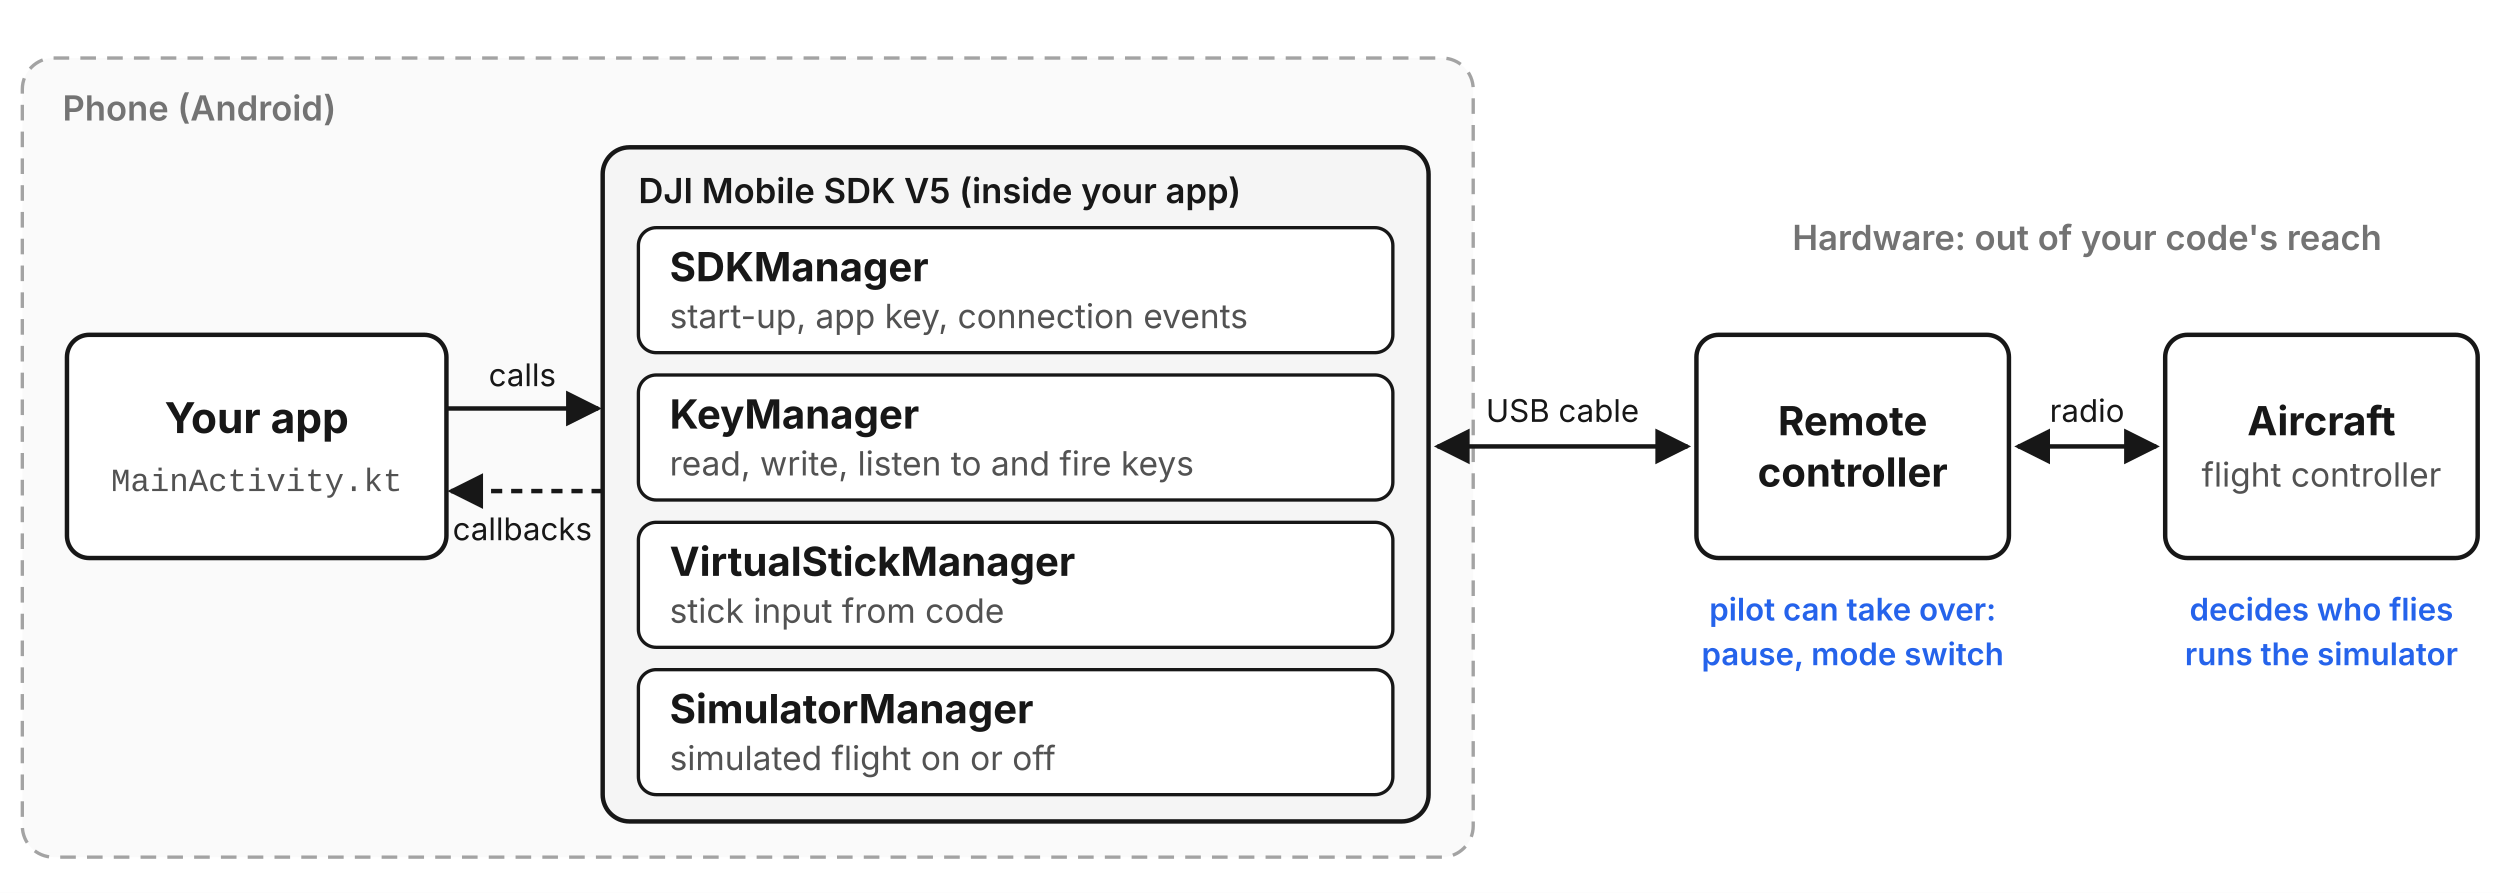
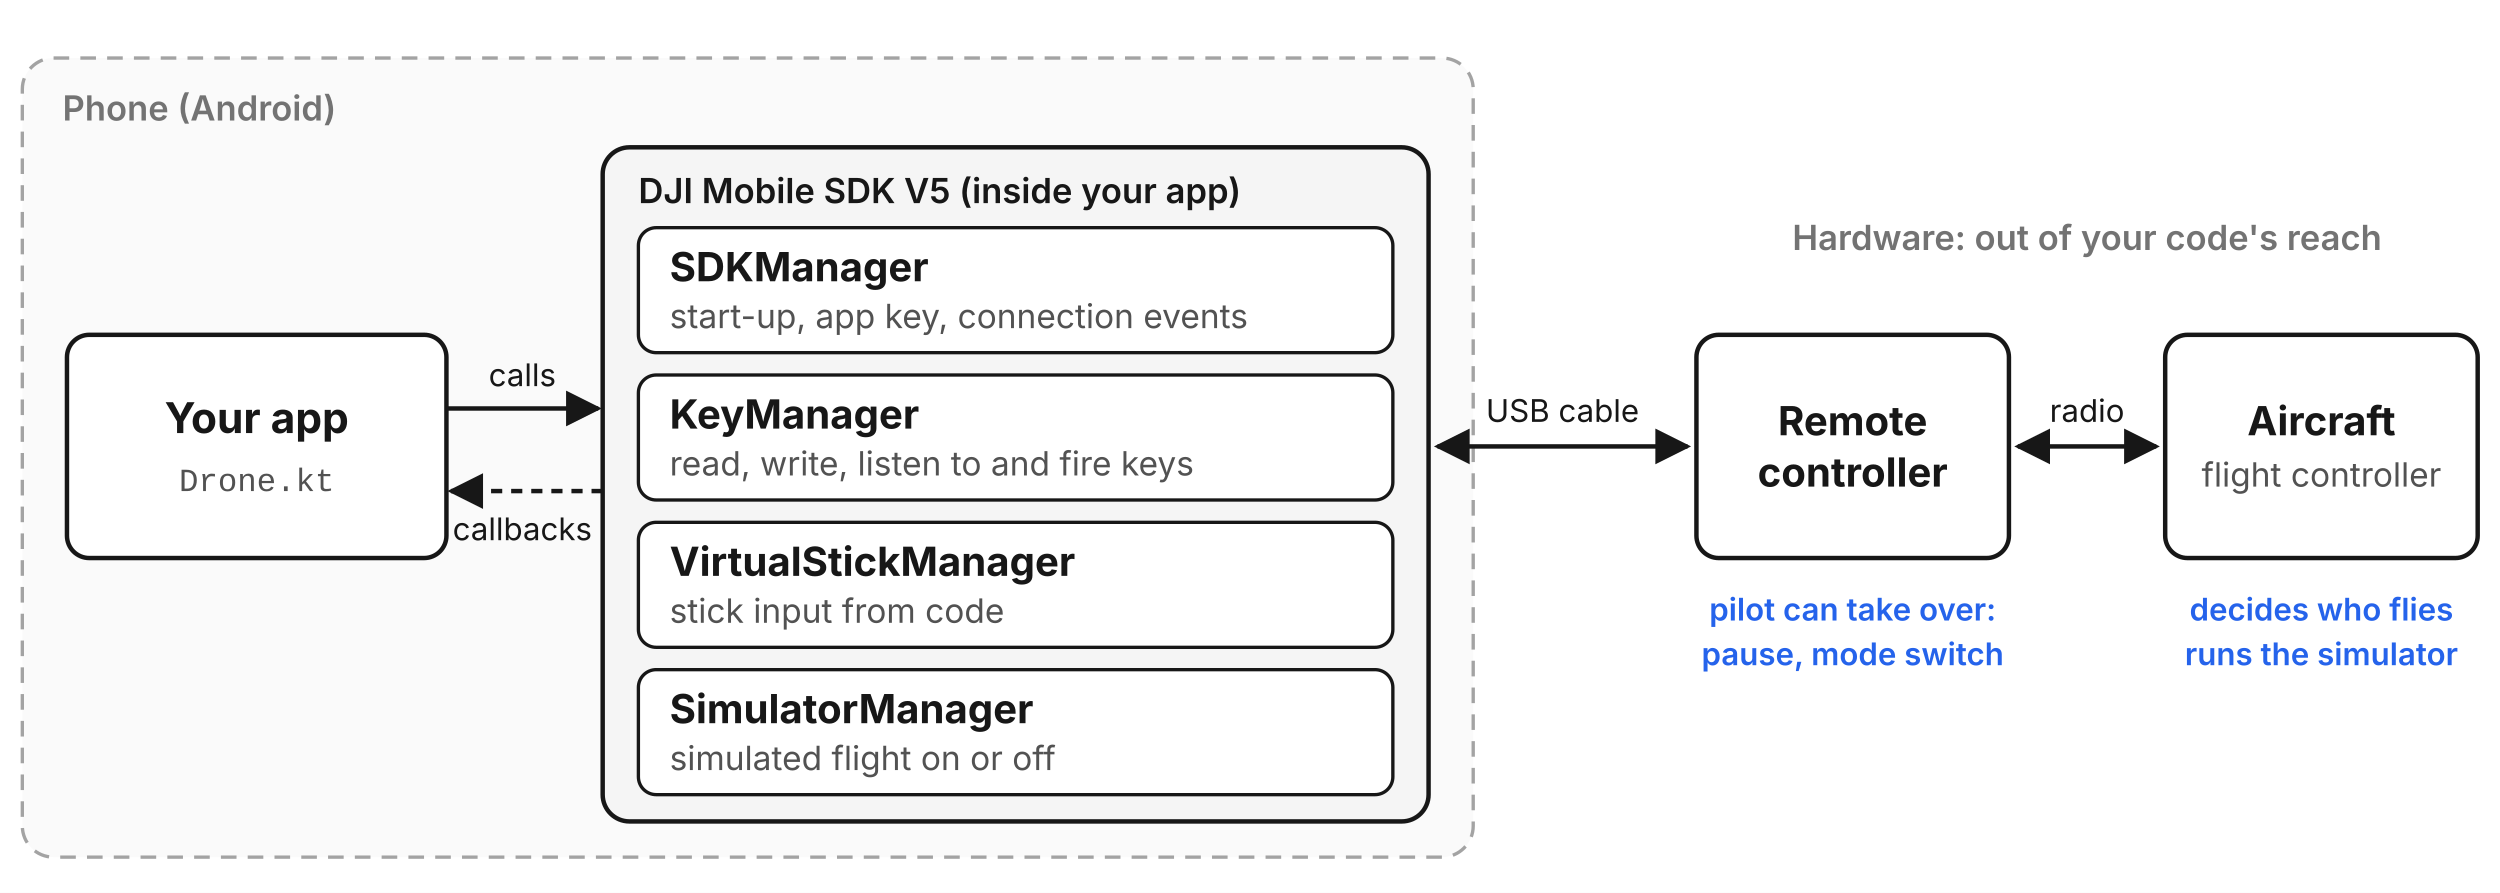
<svg xmlns="http://www.w3.org/2000/svg" viewBox="0 0 1120 400" font-family="Inter, 'Segoe UI', Arial, sans-serif" role="img" aria-label="Your app on the phone calls four DJI SDK managers, which reach the aircraft through the remote controller: USB cable, then radio link. The flight controller decides who flies, and the pilot can take over at the remote controller.">
  <defs>
    <marker id="arrow" viewBox="0 0 10 10" refX="9" refY="5" markerWidth="8" markerHeight="8" orient="auto-start-reverse">
      <path d="M0 0 L10 5 L0 10 Z" fill="#171717" />
    </marker>
  </defs>
  <rect x="0" y="0" width="1120" height="400" fill="#ffffff" />
  <rect x="10" y="26" width="650" height="358" rx="14" fill="#fafafa" stroke="#a3a3a3" stroke-width="1.5" stroke-dasharray="7 5" />
  <text x="28" y="54" font-size="15.5" font-weight="600" fill="#737373">Phone (Android)</text>
  <rect x="30" y="150" width="170" height="100" rx="10" fill="#ffffff" stroke="#171717" stroke-width="2" />
  <text x="115" y="194" font-size="19" font-weight="700" fill="#171717" text-anchor="middle">Your app</text>
-   <text x="115" y="220" font-size="14.5" fill="#525252" text-anchor="middle" font-family="Consolas, 'Courier New', monospace">MainActivity.kt</text>
+   <text x="115" y="220" font-size="14.5" fill="#525252" text-anchor="middle" font-family="Consolas, 'Courier New', monospace">Drone.kt</text>
  <line x1="200" y1="183" x2="268" y2="183" stroke="#171717" stroke-width="2" marker-end="url(#arrow)" />
  <text x="234" y="173" font-size="14" fill="#171717" text-anchor="middle">calls</text>
  <line x1="270" y1="220" x2="202" y2="220" stroke="#171717" stroke-width="2" stroke-dasharray="5 4" marker-end="url(#arrow)" />
  <text x="234" y="242" font-size="14" fill="#171717" text-anchor="middle">callbacks</text>
  <rect x="270" y="66" width="370" height="302" rx="12" fill="#f5f5f5" stroke="#171717" stroke-width="2" />
  <text x="286" y="91" font-size="15.5" font-weight="600" fill="#171717">DJI Mobile SDK V5 (inside your app)</text>
  <rect x="286" y="102" width="338" height="56" rx="8" fill="#ffffff" stroke="#171717" stroke-width="1.5" />
  <text x="300" y="126" font-size="18" font-weight="700" fill="#171717">SDKManager</text>
  <text x="300" y="147" font-size="15" fill="#525252">start-up, app key, connection events</text>
  <rect x="286" y="168" width="338" height="56" rx="8" fill="#ffffff" stroke="#171717" stroke-width="1.5" />
  <text x="300" y="192" font-size="18" font-weight="700" fill="#171717">KeyManager</text>
  <text x="300" y="213" font-size="15" fill="#525252">read, write, listen to and fire keys</text>
  <rect x="286" y="234" width="338" height="56" rx="8" fill="#ffffff" stroke="#171717" stroke-width="1.5" />
  <text x="300" y="258" font-size="18" font-weight="700" fill="#171717">VirtualStickManager</text>
  <text x="300" y="279" font-size="15" fill="#525252">stick input from code</text>
  <rect x="286" y="300" width="338" height="56" rx="8" fill="#ffffff" stroke="#171717" stroke-width="1.5" />
  <text x="300" y="324" font-size="18" font-weight="700" fill="#171717">SimulatorManager</text>
  <text x="300" y="345" font-size="15" fill="#525252">simulated flight on or off</text>
  <text x="935" y="112" font-size="15.5" font-weight="600" fill="#737373" text-anchor="middle">Hardware: out of your code's reach</text>
  <line x1="644" y1="200" x2="756" y2="200" stroke="#171717" stroke-width="2" marker-start="url(#arrow)" marker-end="url(#arrow)" />
  <text x="700" y="189" font-size="14" fill="#171717" text-anchor="middle">USB cable</text>
  <rect x="760" y="150" width="140" height="100" rx="10" fill="#ffffff" stroke="#171717" stroke-width="2" />
  <text x="830" y="195" font-size="18" font-weight="700" fill="#171717" text-anchor="middle">Remote</text>
  <text x="830" y="218" font-size="18" font-weight="700" fill="#171717" text-anchor="middle">controller</text>
  <line x1="904" y1="200" x2="966" y2="200" stroke="#171717" stroke-width="2" marker-start="url(#arrow)" marker-end="url(#arrow)" />
  <text x="935" y="189" font-size="14" fill="#171717" text-anchor="middle">radio</text>
  <rect x="970" y="150" width="140" height="100" rx="10" fill="#ffffff" stroke="#171717" stroke-width="2" />
  <text x="1040" y="195" font-size="18" font-weight="700" fill="#171717" text-anchor="middle">Aircraft</text>
  <text x="1040" y="218" font-size="15" fill="#525252" text-anchor="middle">flight controller</text>
  <text x="830" y="278" font-size="14" font-weight="600" fill="#2563eb" text-anchor="middle">pilot can take over:</text>
  <text x="830" y="298" font-size="14" font-weight="600" fill="#2563eb" text-anchor="middle">pause, mode switch</text>
  <text x="1040" y="278" font-size="14" font-weight="600" fill="#2563eb" text-anchor="middle">decides who flies</text>
  <text x="1040" y="298" font-size="14" font-weight="600" fill="#2563eb" text-anchor="middle">runs the simulator</text>
</svg>
